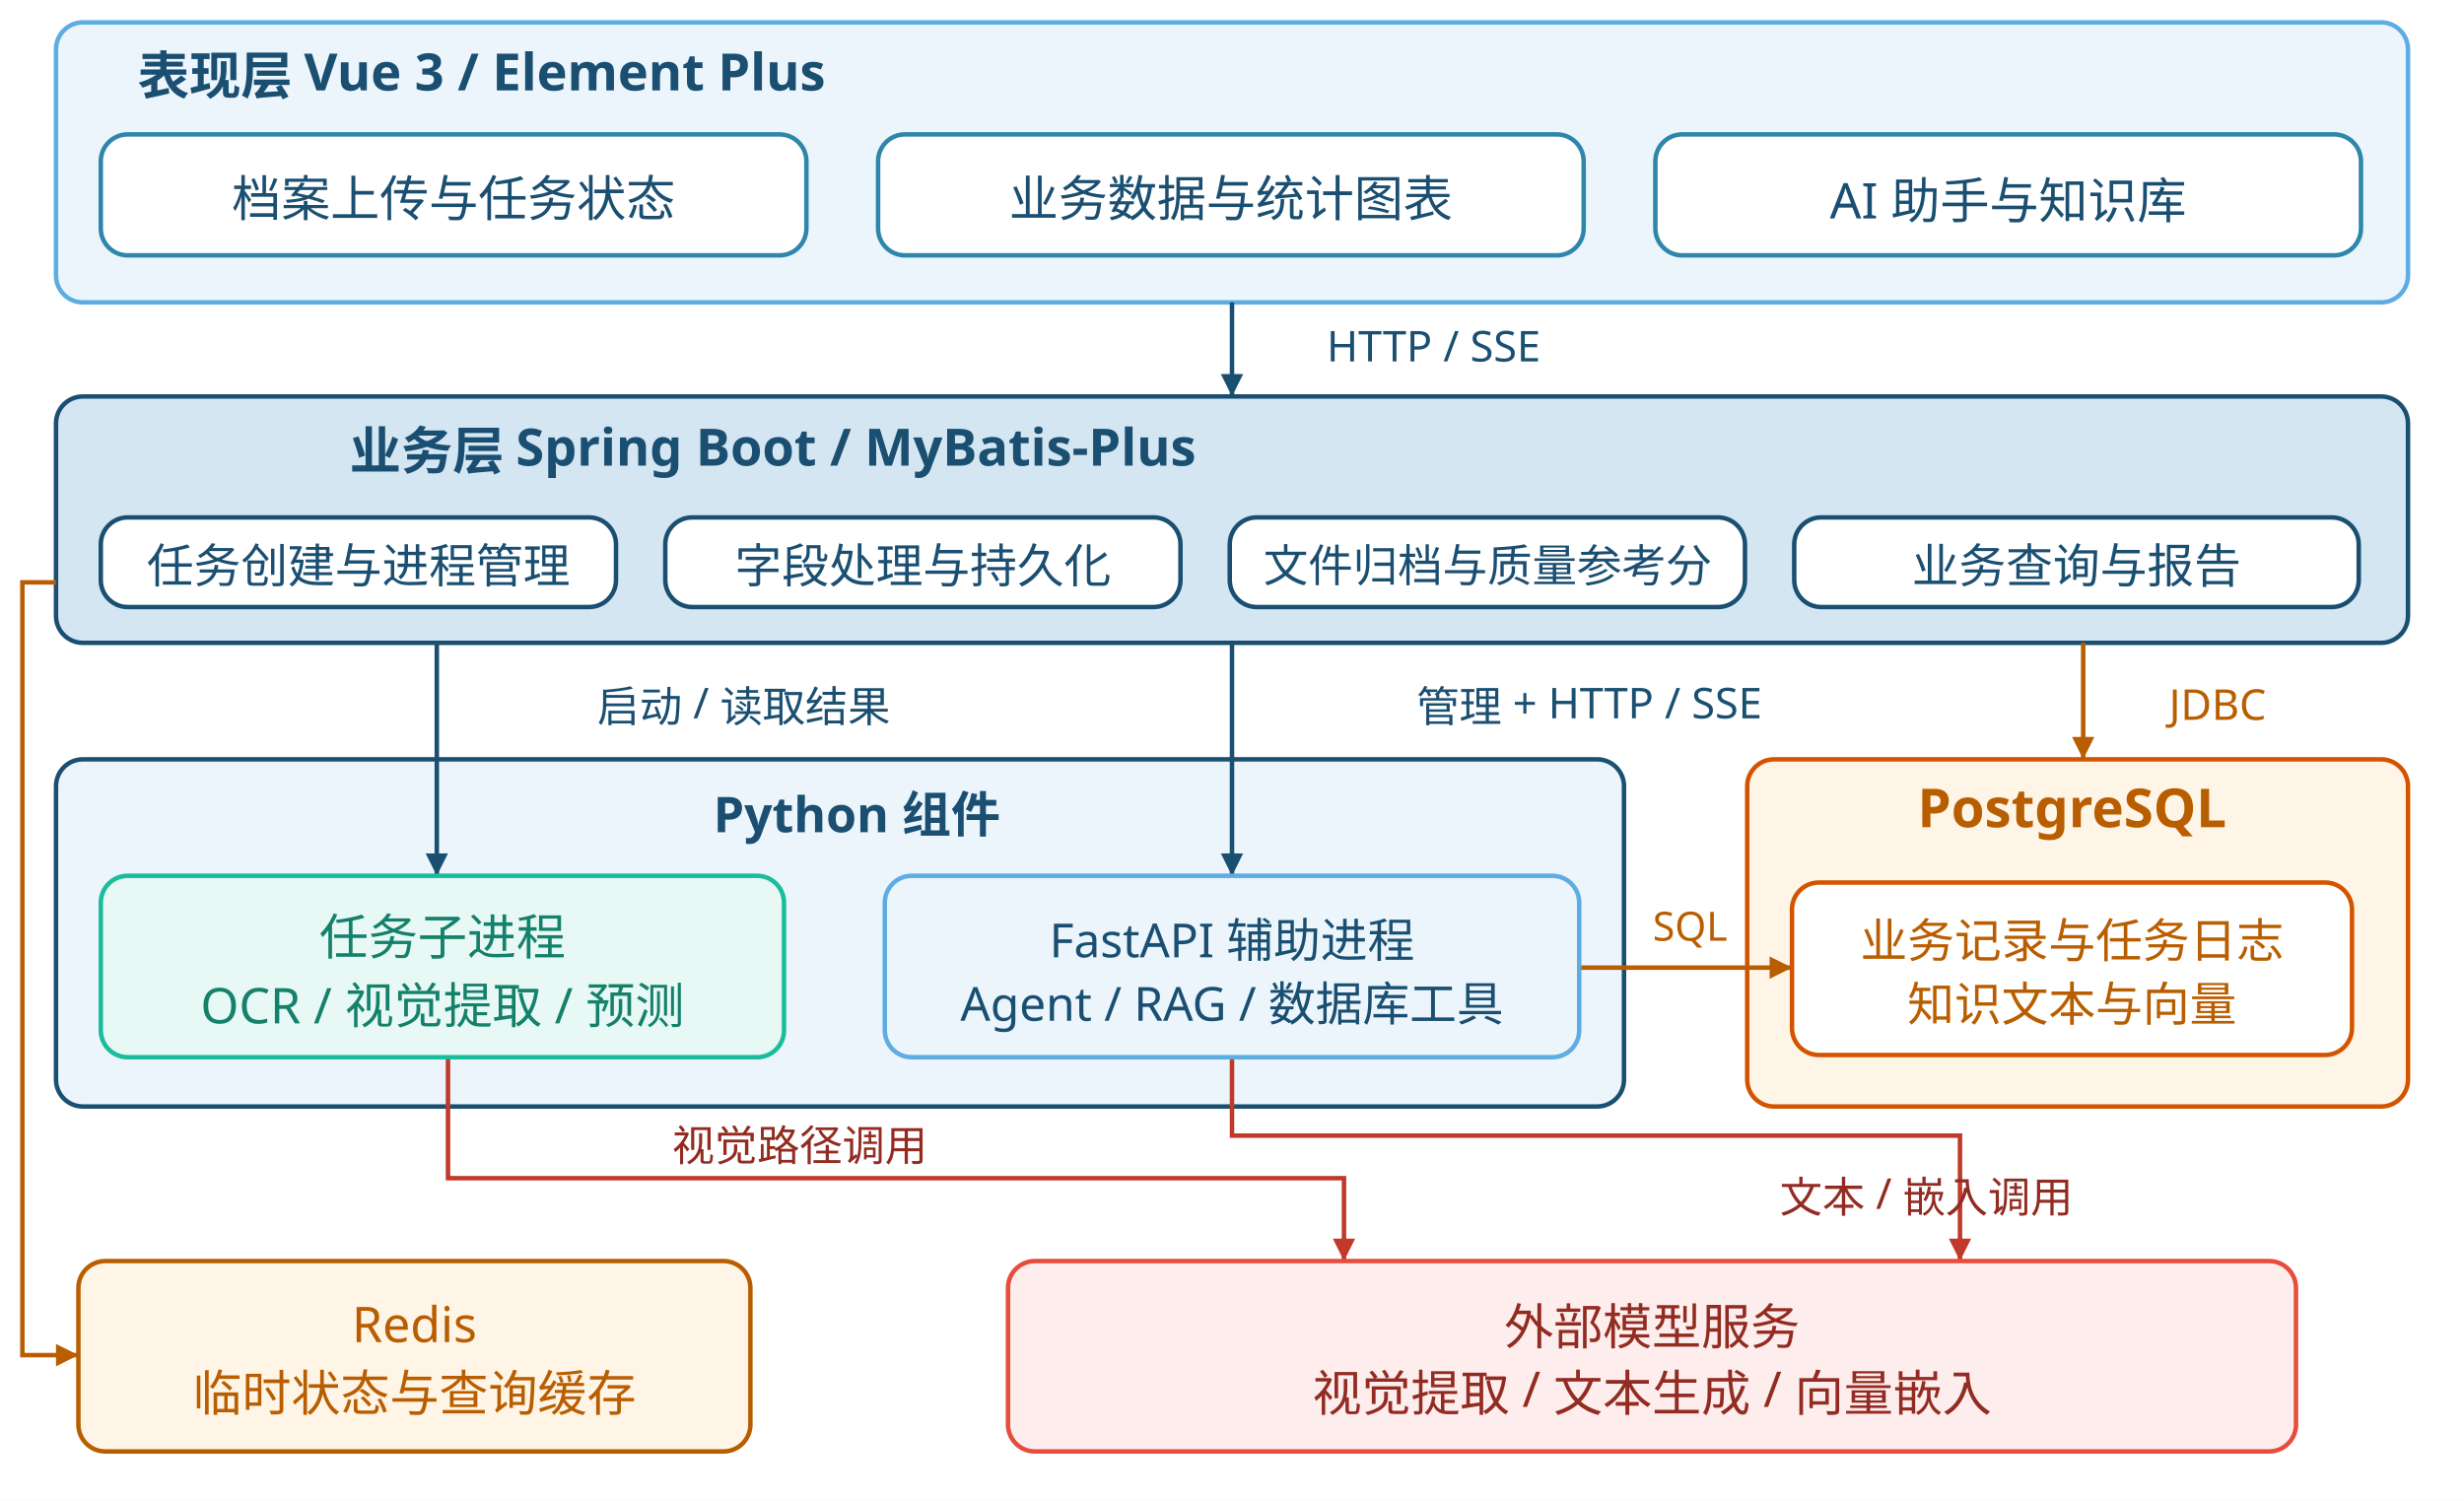
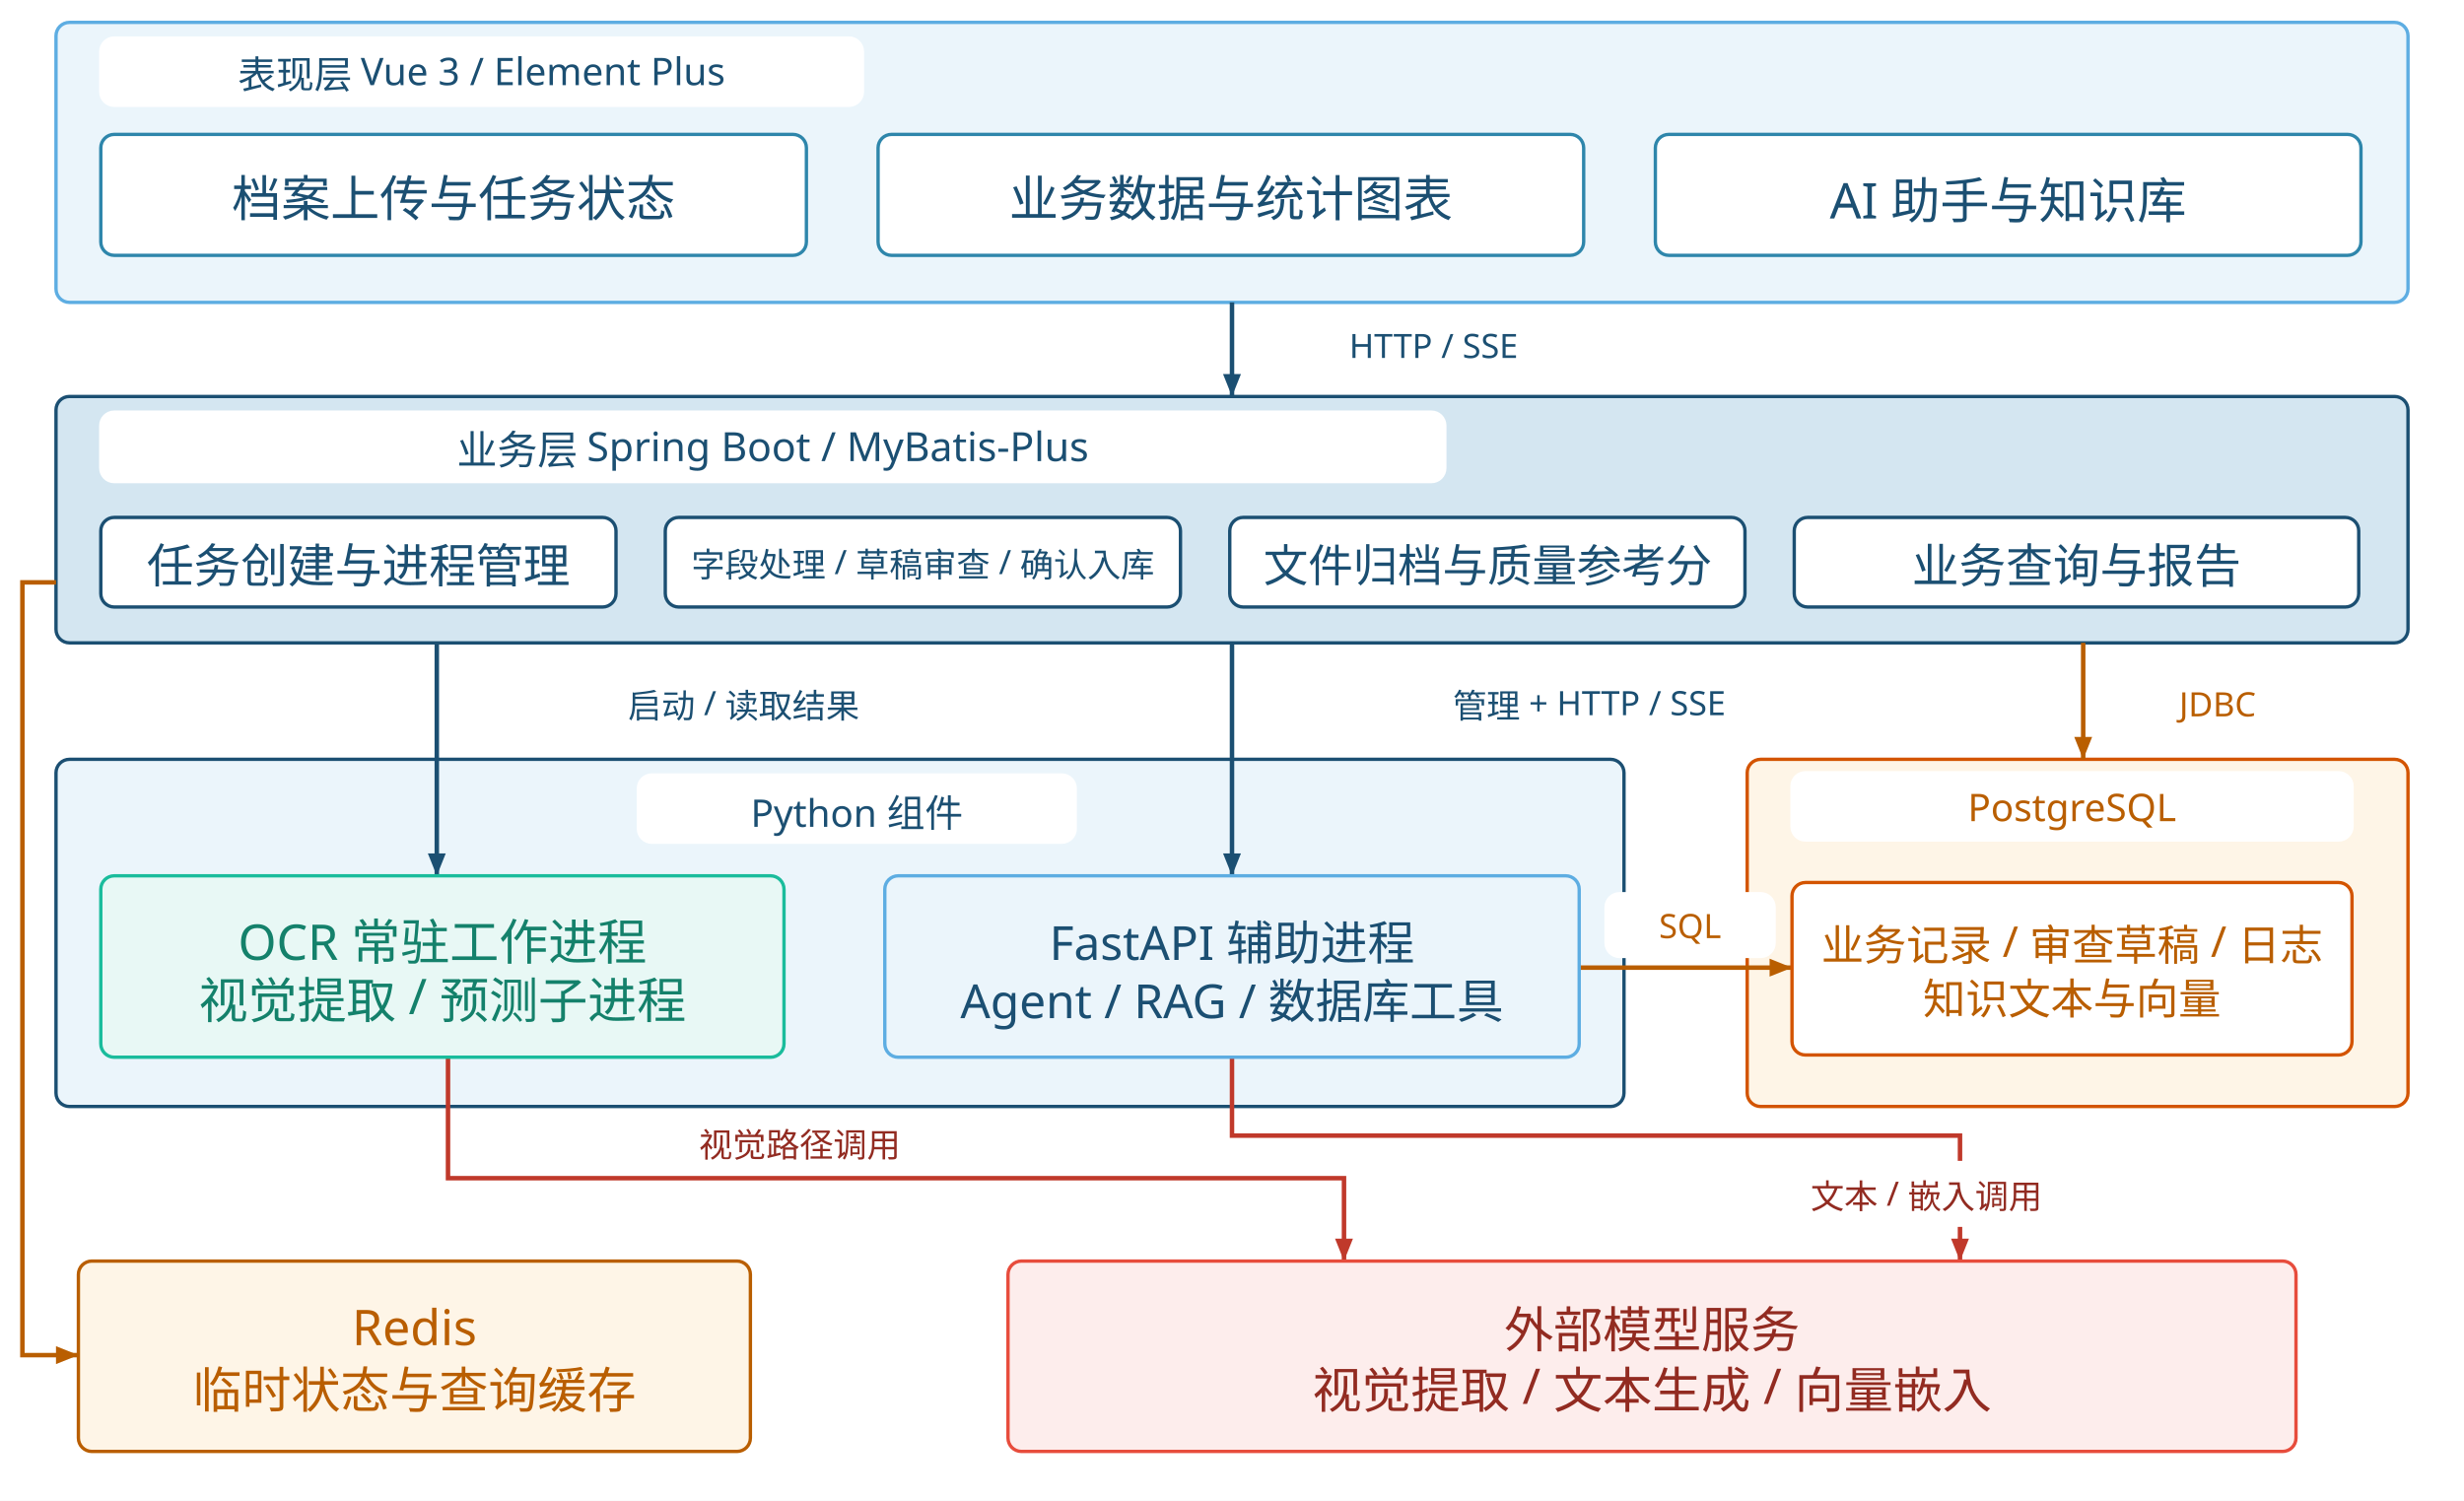
<svg xmlns="http://www.w3.org/2000/svg" width="1100" height="670" viewBox="0 0 1100 670">
  <rect width="100%" height="100%" fill="white" />
-   <rect x="25.0" y="10.0" width="1050.0" height="125.0" rx="12" fill="#EBF5FB" stroke="#5DADE2" stroke-width="2" />
-   <rect x="25.0" y="177.0" width="1050.0" height="110.0" rx="12" fill="#D4E6F1" stroke="#1B4F72" stroke-width="2" />
-   <rect x="25.0" y="339.0" width="700.0" height="155.0" rx="12" fill="#EBF5FB" stroke="#1B4F72" stroke-width="2" />
-   <rect x="780.0" y="339.0" width="295.0" height="155.0" rx="12" fill="#FEF5E7" stroke="#D35400" stroke-width="2" />
-   <polyline points="550,135 550,177" fill="none" stroke="#1B4F72" stroke-width="2" />
-   <polygon points="550,177 545.0,167.0 555.0,167.0" fill="#1B4F72" />
-   <polyline points="195,287 195,391" fill="none" stroke="#1B4F72" stroke-width="2" />
-   <polygon points="195,391 190.0,381.0 200.0,381.0" fill="#1B4F72" />
-   <polyline points="550,287 550,391" fill="none" stroke="#1B4F72" stroke-width="2" />
-   <polygon points="550,391 545.0,381.0 555.0,381.0" fill="#1B4F72" />
-   <polyline points="930,287 930,339" fill="none" stroke="#B95E00" stroke-width="2" />
-   <polygon points="930,339 925.0,329.0 935.0,329.0" fill="#B95E00" />
-   <polyline points="705,432 800,432" fill="none" stroke="#B95E00" stroke-width="2" />
-   <polygon points="800,432 790.0,437.0 790.0,427.0" fill="#B95E00" />
-   <polyline points="25,260 10,260 10,605 35,605" fill="none" stroke="#B95E00" stroke-width="2" />
-   <polygon points="35,605 25.0,610.0 25.0,600.0" fill="#B95E00" />
-   <polyline points="200,472 200,526 600,526 600,563" fill="none" stroke="#C0392B" stroke-width="2" />
-   <polygon points="600,563 595.0,553.0 605.0,553.0" fill="#C0392B" />
-   <polyline points="550,472 550,507 875,507 875,563" fill="none" stroke="#C0392B" stroke-width="2" />
-   <polygon points="875,563 870.0,553.0 880.0,553.0" fill="#C0392B" />
-   <text x="215.0" y="32.0" dominant-baseline="central" text-anchor="middle" font-family="Microsoft YaHei, sans-serif" font-size="23.0" font-weight="700" fill="#1B4F72">表现层  Vue 3 / Element Plus</text>
-   <rect x="45.0" y="60.0" width="315.0" height="54.0" rx="12" fill="#FFFFFF" stroke="#2E86AB" stroke-width="2" />
-   <text x="202.5" y="87.0" dominant-baseline="central" text-anchor="middle" font-family="Microsoft YaHei, sans-serif" font-size="22.0" font-weight="400" fill="#1B4F72">档案上传与任务状态</text>
-   <rect x="392.0" y="60.0" width="315.0" height="54.0" rx="12" fill="#FFFFFF" stroke="#2E86AB" stroke-width="2" />
-   <text x="549.5" y="87.0" dominant-baseline="central" text-anchor="middle" font-family="Microsoft YaHei, sans-serif" font-size="22.0" font-weight="400" fill="#1B4F72">业务数据与统计图表</text>
-   <rect x="739.0" y="60.0" width="315.0" height="54.0" rx="12" fill="#FFFFFF" stroke="#2E86AB" stroke-width="2" />
-   <text x="896.5" y="87.0" dominant-baseline="central" text-anchor="middle" font-family="Microsoft YaHei, sans-serif" font-size="22.0" font-weight="400" fill="#1B4F72">AI 助手与知识库</text>
-   <text x="345.0" y="199.5" dominant-baseline="central" text-anchor="middle" font-family="Microsoft YaHei, sans-serif" font-size="23.0" font-weight="700" fill="#1B4F72">业务层  Spring Boot / MyBatis-Plus</text>
-   <rect x="45.0" y="231.0" width="230.0" height="40.0" rx="12" fill="#FFFFFF" stroke="#1B4F72" stroke-width="2" />
-   <text x="160.0" y="251.0" dominant-baseline="central" text-anchor="middle" font-family="Microsoft YaHei, sans-serif" font-size="21.0" font-weight="400" fill="#1B4F72">任务创建与进程管理</text>
-   <rect x="297.0" y="231.0" width="230.0" height="40.0" rx="12" fill="#FFFFFF" stroke="#1B4F72" stroke-width="2" />
-   <text x="412.0" y="251.0" dominant-baseline="central" text-anchor="middle" font-family="Microsoft YaHei, sans-serif" font-size="21.0" font-weight="400" fill="#1B4F72">字段处理与持久化</text>
-   <rect x="549.0" y="231.0" width="230.0" height="40.0" rx="12" fill="#FFFFFF" stroke="#1B4F72" stroke-width="2" />
-   <text x="664.0" y="251.0" dominant-baseline="central" text-anchor="middle" font-family="Microsoft YaHei, sans-serif" font-size="20.0" font-weight="400" fill="#1B4F72">文件归档与质量参考分</text>
-   <rect x="801.0" y="231.0" width="252.0" height="40.0" rx="12" fill="#FFFFFF" stroke="#1B4F72" stroke-width="2" />
-   <text x="927.0" y="251.0" dominant-baseline="central" text-anchor="middle" font-family="Microsoft YaHei, sans-serif" font-size="21.0" font-weight="400" fill="#1B4F72">业务查询与报告</text>
-   <text x="382.5" y="361.0" dominant-baseline="central" text-anchor="middle" font-family="Microsoft YaHei, sans-serif" font-size="22.0" font-weight="700" fill="#1B4F72">Python 组件</text>
-   <rect x="45.0" y="391.0" width="305.0" height="81.0" rx="12" fill="#E8F8F5" stroke="#1ABC9C" stroke-width="2" />
-   <text x="197.5" y="416.65" dominant-baseline="central" text-anchor="middle" font-family="Microsoft YaHei, sans-serif" font-size="22.0" font-weight="400" fill="#14816B">任务子进程</text>
-   <text x="197.5" y="446.35" dominant-baseline="central" text-anchor="middle" font-family="Microsoft YaHei, sans-serif" font-size="22.0" font-weight="400" fill="#14816B">OCR / 视觉提取 / 预测</text>
-   <rect x="395.0" y="391.0" width="310.0" height="81.0" rx="12" fill="#EBF5FB" stroke="#5DADE2" stroke-width="2" />
-   <text x="550.0" y="417.325" dominant-baseline="central" text-anchor="middle" font-family="Microsoft YaHei, sans-serif" font-size="21.0" font-weight="400" fill="#1B4F72">FastAPI 辅助进程</text>
-   <text x="550.0" y="445.675" dominant-baseline="central" text-anchor="middle" font-family="Microsoft YaHei, sans-serif" font-size="21.0" font-weight="400" fill="#1B4F72">Agent / RAG / 数据库工具</text>
-   <text x="925.0" y="360.0" dominant-baseline="central" text-anchor="middle" font-family="Microsoft YaHei, sans-serif" font-size="24.0" font-weight="700" fill="#B95E00">PostgreSQL</text>
-   <rect x="800.0" y="394.0" width="250.0" height="77.0" rx="12" fill="#FFFFFF" stroke="#D35400" stroke-width="2" />
-   <text x="925.0" y="418.325" dominant-baseline="central" text-anchor="middle" font-family="Microsoft YaHei, sans-serif" font-size="21.0" font-weight="400" fill="#B95E00">业务记录与任务日志</text>
-   <text x="925.0" y="446.675" dominant-baseline="central" text-anchor="middle" font-family="Microsoft YaHei, sans-serif" font-size="21.0" font-weight="400" fill="#B95E00">知识文本与向量</text>
-   <rect x="35.0" y="563.0" width="300.0" height="85.0" rx="12" fill="#FEF5E7" stroke="#B95E00" stroke-width="2" />
-   <text x="185.0" y="590.65" dominant-baseline="central" text-anchor="middle" font-family="Microsoft YaHei, sans-serif" font-size="22.0" font-weight="400" fill="#B95E00">Redis</text>
-   <text x="185.0" y="620.35" dominant-baseline="central" text-anchor="middle" font-family="Microsoft YaHei, sans-serif" font-size="22.0" font-weight="400" fill="#B95E00">临时状态与查询缓存</text>
-   <rect x="450.0" y="563.0" width="575.0" height="85.0" rx="12" fill="#FDEDEC" stroke="#E74C3C" stroke-width="2" />
-   <text x="737.5" y="590.65" dominant-baseline="central" text-anchor="middle" font-family="Microsoft YaHei, sans-serif" font-size="22.0" font-weight="400" fill="#922B21">外部模型服务</text>
-   <text x="737.5" y="620.35" dominant-baseline="central" text-anchor="middle" font-family="Microsoft YaHei, sans-serif" font-size="22.0" font-weight="400" fill="#922B21">视觉提取 / 文本生成 / 向量嵌入</text>
-   <text x="640.0" y="154.0" dominant-baseline="central" text-anchor="middle" font-family="Microsoft YaHei, sans-serif" font-size="19.0" font-weight="400" fill="#1B4F72">HTTP / SSE</text>
-   <text x="332.0" y="314.0" dominant-baseline="central" text-anchor="middle" font-family="Microsoft YaHei, sans-serif" font-size="19.0" font-weight="400" fill="#1B4F72">启动 / 读取结果</text>
-   <text x="709.5" y="314.0" dominant-baseline="central" text-anchor="middle" font-family="Microsoft YaHei, sans-serif" font-size="19.0" font-weight="400" fill="#1B4F72">管理 + HTTP / SSE</text>
-   <text x="990.0" y="314.0" dominant-baseline="central" text-anchor="middle" font-family="Microsoft YaHei, sans-serif" font-size="19.0" font-weight="400" fill="#B95E00">JDBC</text>
-   <text x="754.5" y="413.0" dominant-baseline="central" text-anchor="middle" font-family="Microsoft YaHei, sans-serif" font-size="18.0" font-weight="400" fill="#B95E00">SQL</text>
-   <text x="357.0" y="510.0" dominant-baseline="central" text-anchor="middle" font-family="Microsoft YaHei, sans-serif" font-size="19.0" font-weight="400" fill="#922B21">视觉路径调用</text>
-   <text x="860.0" y="533.0" dominant-baseline="central" text-anchor="middle" font-family="Microsoft YaHei, sans-serif" font-size="19.0" font-weight="400" fill="#922B21">文本 / 嵌入调用</text>
+   <rect x="25.0" y="10.0" width="1050.0" height="125.0" rx="6" fill="#EBF5FB" stroke="#5DADE2" stroke-width="1.5" />
+   <rect x="25.0" y="177.0" width="1050.0" height="110.0" rx="6" fill="#D4E6F1" stroke="#1B4F72" stroke-width="1.5" />
+   <rect x="25.0" y="339.0" width="700.0" height="155.0" rx="6" fill="#EBF5FB" stroke="#1B4F72" stroke-width="1.5" />
+   <rect x="780.0" y="339.0" width="295.0" height="155.0" rx="6" fill="#FEF5E7" stroke="#D35400" stroke-width="1.5" />
+   <polyline points="550.0,135.0 550.0,177.0" fill="none" stroke="#1B4F72" stroke-width="2" />
+   <polygon points="550.0,177.0 554.0,167.0 546.0,167.0" fill="#1B4F72" />
+   <polyline points="195.0,287.0 195.0,391.0" fill="none" stroke="#1B4F72" stroke-width="2" />
+   <polygon points="195.0,391.0 199.0,381.0 191.0,381.0" fill="#1B4F72" />
+   <polyline points="550.0,287.0 550.0,391.0" fill="none" stroke="#1B4F72" stroke-width="2" />
+   <polygon points="550.0,391.0 554.0,381.0 546.0,381.0" fill="#1B4F72" />
+   <polyline points="930.0,287.0 930.0,339.0" fill="none" stroke="#B95E00" stroke-width="2" />
+   <polygon points="930.0,339.0 934.0,329.0 926.0,329.0" fill="#B95E00" />
+   <polyline points="705.0,432.0 800.0,432.0" fill="none" stroke="#B95E00" stroke-width="2" />
+   <polygon points="800.0,432.0 790.0,428.0 790.0,436.0" fill="#B95E00" />
+   <polyline points="25.0,260.0 10.0,260.0 10.0,605.0 35.0,605.0" fill="none" stroke="#B95E00" stroke-width="2" />
+   <polygon points="35.0,605.0 25.0,601.0 25.0,609.0" fill="#B95E00" />
+   <polyline points="200.0,472.0 200.0,526.0 600.0,526.0 600.0,563.0" fill="none" stroke="#C0392B" stroke-width="2" />
+   <polygon points="600.0,563.0 604.0,553.0 596.0,553.0" fill="#C0392B" />
+   <polyline points="550.0,472.0 550.0,507.0 875.0,507.0 875.0,563.0" fill="none" stroke="#C0392B" stroke-width="2" />
+   <polygon points="875.0,563.0 879.0,553.0 871.0,553.0" fill="#C0392B" />
+   <rect x="45.0" y="17.0" width="340.0" height="30.0" rx="6" fill="#FFFFFF" stroke="#FFFFFF" stroke-width="1.5" />
+   <text x="215.0" y="32.0" fill="#1B4F72" text-anchor="middle" dominant-baseline="central" font-family="Microsoft YaHei" font-size="17">表现层  Vue 3 / Element Plus</text>
+   <rect x="45.0" y="60.0" width="315.0" height="54.0" rx="6" fill="#FFFFFF" stroke="#2E86AB" stroke-width="1.5" />
+   <text x="202.5" y="87.0" fill="#1B4F72" text-anchor="middle" dominant-baseline="central" font-family="Microsoft YaHei" font-size="22.0">档案上传与任务状态</text>
+   <rect x="392.0" y="60.0" width="315.0" height="54.0" rx="6" fill="#FFFFFF" stroke="#2E86AB" stroke-width="1.5" />
+   <text x="549.5" y="87.0" fill="#1B4F72" text-anchor="middle" dominant-baseline="central" font-family="Microsoft YaHei" font-size="22.0">业务数据与统计图表</text>
+   <rect x="739.0" y="60.0" width="315.0" height="54.0" rx="6" fill="#FFFFFF" stroke="#2E86AB" stroke-width="1.5" />
+   <text x="896.5" y="87.0" fill="#1B4F72" text-anchor="middle" dominant-baseline="central" font-family="Microsoft YaHei" font-size="22.0">AI 助手与知识库</text>
+   <rect x="45.0" y="184.0" width="600.0" height="31.0" rx="6" fill="#FFFFFF" stroke="#FFFFFF" stroke-width="1.5" />
+   <text x="345.0" y="199.5" fill="#1B4F72" text-anchor="middle" dominant-baseline="central" font-family="Microsoft YaHei" font-size="18">业务层  Spring Boot / MyBatis-Plus</text>
+   <rect x="45.0" y="231.0" width="230.0" height="40.0" rx="6" fill="#FFFFFF" stroke="#1B4F72" stroke-width="1.5" />
+   <text x="160.0" y="251.0" fill="#1B4F72" text-anchor="middle" dominant-baseline="central" font-family="Microsoft YaHei" font-size="21.0">任务创建与进程管理</text>
+   <rect x="297.0" y="231.0" width="230.0" height="40.0" rx="6" fill="#FFFFFF" stroke="#1B4F72" stroke-width="1.5" />
+   <text x="412.0" y="251.0" fill="#1B4F72" text-anchor="middle" dominant-baseline="central" font-family="Microsoft YaHei" font-size="15.0">字段处理 / 草稿审查 / 确认入库</text>
+   <rect x="549.0" y="231.0" width="230.0" height="40.0" rx="6" fill="#FFFFFF" stroke="#1B4F72" stroke-width="1.5" />
+   <text x="664.0" y="251.0" fill="#1B4F72" text-anchor="middle" dominant-baseline="central" font-family="Microsoft YaHei" font-size="20.0">文件归档与质量参考分</text>
+   <rect x="801.0" y="231.0" width="252.0" height="40.0" rx="6" fill="#FFFFFF" stroke="#1B4F72" stroke-width="1.5" />
+   <text x="927.0" y="251.0" fill="#1B4F72" text-anchor="middle" dominant-baseline="central" font-family="Microsoft YaHei" font-size="21.0">业务查询与报告</text>
+   <rect x="285.0" y="346.0" width="195.0" height="30.0" rx="6" fill="#FFFFFF" stroke="#FFFFFF" stroke-width="1.5" />
+   <text x="382.5" y="361.0" fill="#1B4F72" text-anchor="middle" dominant-baseline="central" font-family="Microsoft YaHei" font-size="17.0">Python 组件</text>
+   <rect x="45.0" y="391.0" width="305.0" height="81.0" rx="6" fill="#E8F8F5" stroke="#1ABC9C" stroke-width="1.5" />
+   <text x="197.5" y="418.0" fill="#14816B" text-anchor="middle" dominant-baseline="central" font-family="Microsoft YaHei" font-size="22.0">OCR 常驻工作进程</text>
+   <text x="197.5" y="445.0" fill="#14816B" text-anchor="middle" dominant-baseline="central" font-family="Microsoft YaHei" font-size="22.0">视觉提取 / 预测子进程</text>
+   <rect x="395.0" y="391.0" width="310.0" height="81.0" rx="6" fill="#EBF5FB" stroke="#5DADE2" stroke-width="1.5" />
+   <text x="550.0" y="418.5" fill="#1B4F72" text-anchor="middle" dominant-baseline="central" font-family="Microsoft YaHei" font-size="21.0">FastAPI 辅助进程</text>
+   <text x="550.0" y="444.5" fill="#1B4F72" text-anchor="middle" dominant-baseline="central" font-family="Microsoft YaHei" font-size="21.0">Agent / RAG / 数据库工具</text>
+   <rect x="800.0" y="345.0" width="250.0" height="30.0" rx="6" fill="#FFFFFF" stroke="#FFFFFF" stroke-width="1.5" />
+   <text x="925.0" y="360.0" fill="#B95E00" text-anchor="middle" dominant-baseline="central" font-family="Microsoft YaHei" font-size="17">PostgreSQL</text>
+   <rect x="800.0" y="394.0" width="250.0" height="77.0" rx="6" fill="#FFFFFF" stroke="#D35400" stroke-width="1.5" />
+   <text x="925.0" y="420.5" fill="#B95E00" text-anchor="middle" dominant-baseline="central" font-family="Microsoft YaHei" font-size="19.0">业务记录 / 审查草稿 / 日志</text>
+   <text x="925.0" y="444.5" fill="#B95E00" text-anchor="middle" dominant-baseline="central" font-family="Microsoft YaHei" font-size="19.0">知识文本与向量</text>
+   <rect x="35.0" y="563.0" width="300.0" height="85.0" rx="6" fill="#FEF5E7" stroke="#B95E00" stroke-width="1.5" />
+   <text x="185.0" y="592.0" fill="#B95E00" text-anchor="middle" dominant-baseline="central" font-family="Microsoft YaHei" font-size="22.0">Redis</text>
+   <text x="185.0" y="619.0" fill="#B95E00" text-anchor="middle" dominant-baseline="central" font-family="Microsoft YaHei" font-size="22.0">临时状态与查询缓存</text>
+   <rect x="450.0" y="563.0" width="575.0" height="85.0" rx="6" fill="#FDEDEC" stroke="#E74C3C" stroke-width="1.5" />
+   <text x="737.5" y="592.0" fill="#922B21" text-anchor="middle" dominant-baseline="central" font-family="Microsoft YaHei" font-size="22.0">外部模型服务</text>
+   <text x="737.5" y="619.0" fill="#922B21" text-anchor="middle" dominant-baseline="central" font-family="Microsoft YaHei" font-size="22.0">视觉提取 / 文本生成 / 向量嵌入</text>
+   <rect x="555.0" y="140.0" width="170.0" height="28.0" rx="6" fill="#FFFFFF" stroke="#FFFFFF" stroke-width="1.5" />
+   <text x="640.0" y="154.0" fill="#1B4F72" text-anchor="middle" dominant-baseline="central" font-family="Microsoft YaHei" font-size="15.0">HTTP / SSE</text>
+   <rect x="202.0" y="300.0" width="260.0" height="28.0" rx="6" fill="#FFFFFF" stroke="#FFFFFF" stroke-width="1.5" />
+   <text x="332.0" y="314.0" fill="#1B4F72" text-anchor="middle" dominant-baseline="central" font-family="Microsoft YaHei" font-size="15.0">启动 / 读取结果</text>
+   <rect x="558.0" y="300.0" width="303.0" height="28.0" rx="6" fill="#FFFFFF" stroke="#FFFFFF" stroke-width="1.5" />
+   <text x="709.5" y="314.0" fill="#1B4F72" text-anchor="middle" dominant-baseline="central" font-family="Microsoft YaHei" font-size="15.0">管理 + HTTP / SSE</text>
+   <rect x="935.0" y="300.0" width="110.0" height="28.0" rx="6" fill="#FFFFFF" stroke="#FFFFFF" stroke-width="1.5" />
+   <text x="990.0" y="314.0" fill="#B95E00" text-anchor="middle" dominant-baseline="central" font-family="Microsoft YaHei" font-size="15.0">JDBC</text>
+   <rect x="717.0" y="399.0" width="75.0" height="28.0" rx="6" fill="#FFFFFF" stroke="#FFFFFF" stroke-width="1.5" />
+   <text x="754.5" y="413.0" fill="#B95E00" text-anchor="middle" dominant-baseline="central" font-family="Microsoft YaHei" font-size="15.0">SQL</text>
+   <rect x="237.0" y="496.0" width="240.0" height="28.0" rx="6" fill="#FFFFFF" stroke="#FFFFFF" stroke-width="1.5" />
+   <text x="357.0" y="510.0" fill="#922B21" text-anchor="middle" dominant-baseline="central" font-family="Microsoft YaHei" font-size="15.0">视觉路径调用</text>
+   <rect x="700.0" y="519.0" width="320.0" height="28.0" rx="6" fill="#FFFFFF" stroke="#FFFFFF" stroke-width="1.5" />
+   <text x="860.0" y="533.0" fill="#922B21" text-anchor="middle" dominant-baseline="central" font-family="Microsoft YaHei" font-size="15.0">文本 / 嵌入调用</text>
</svg>
